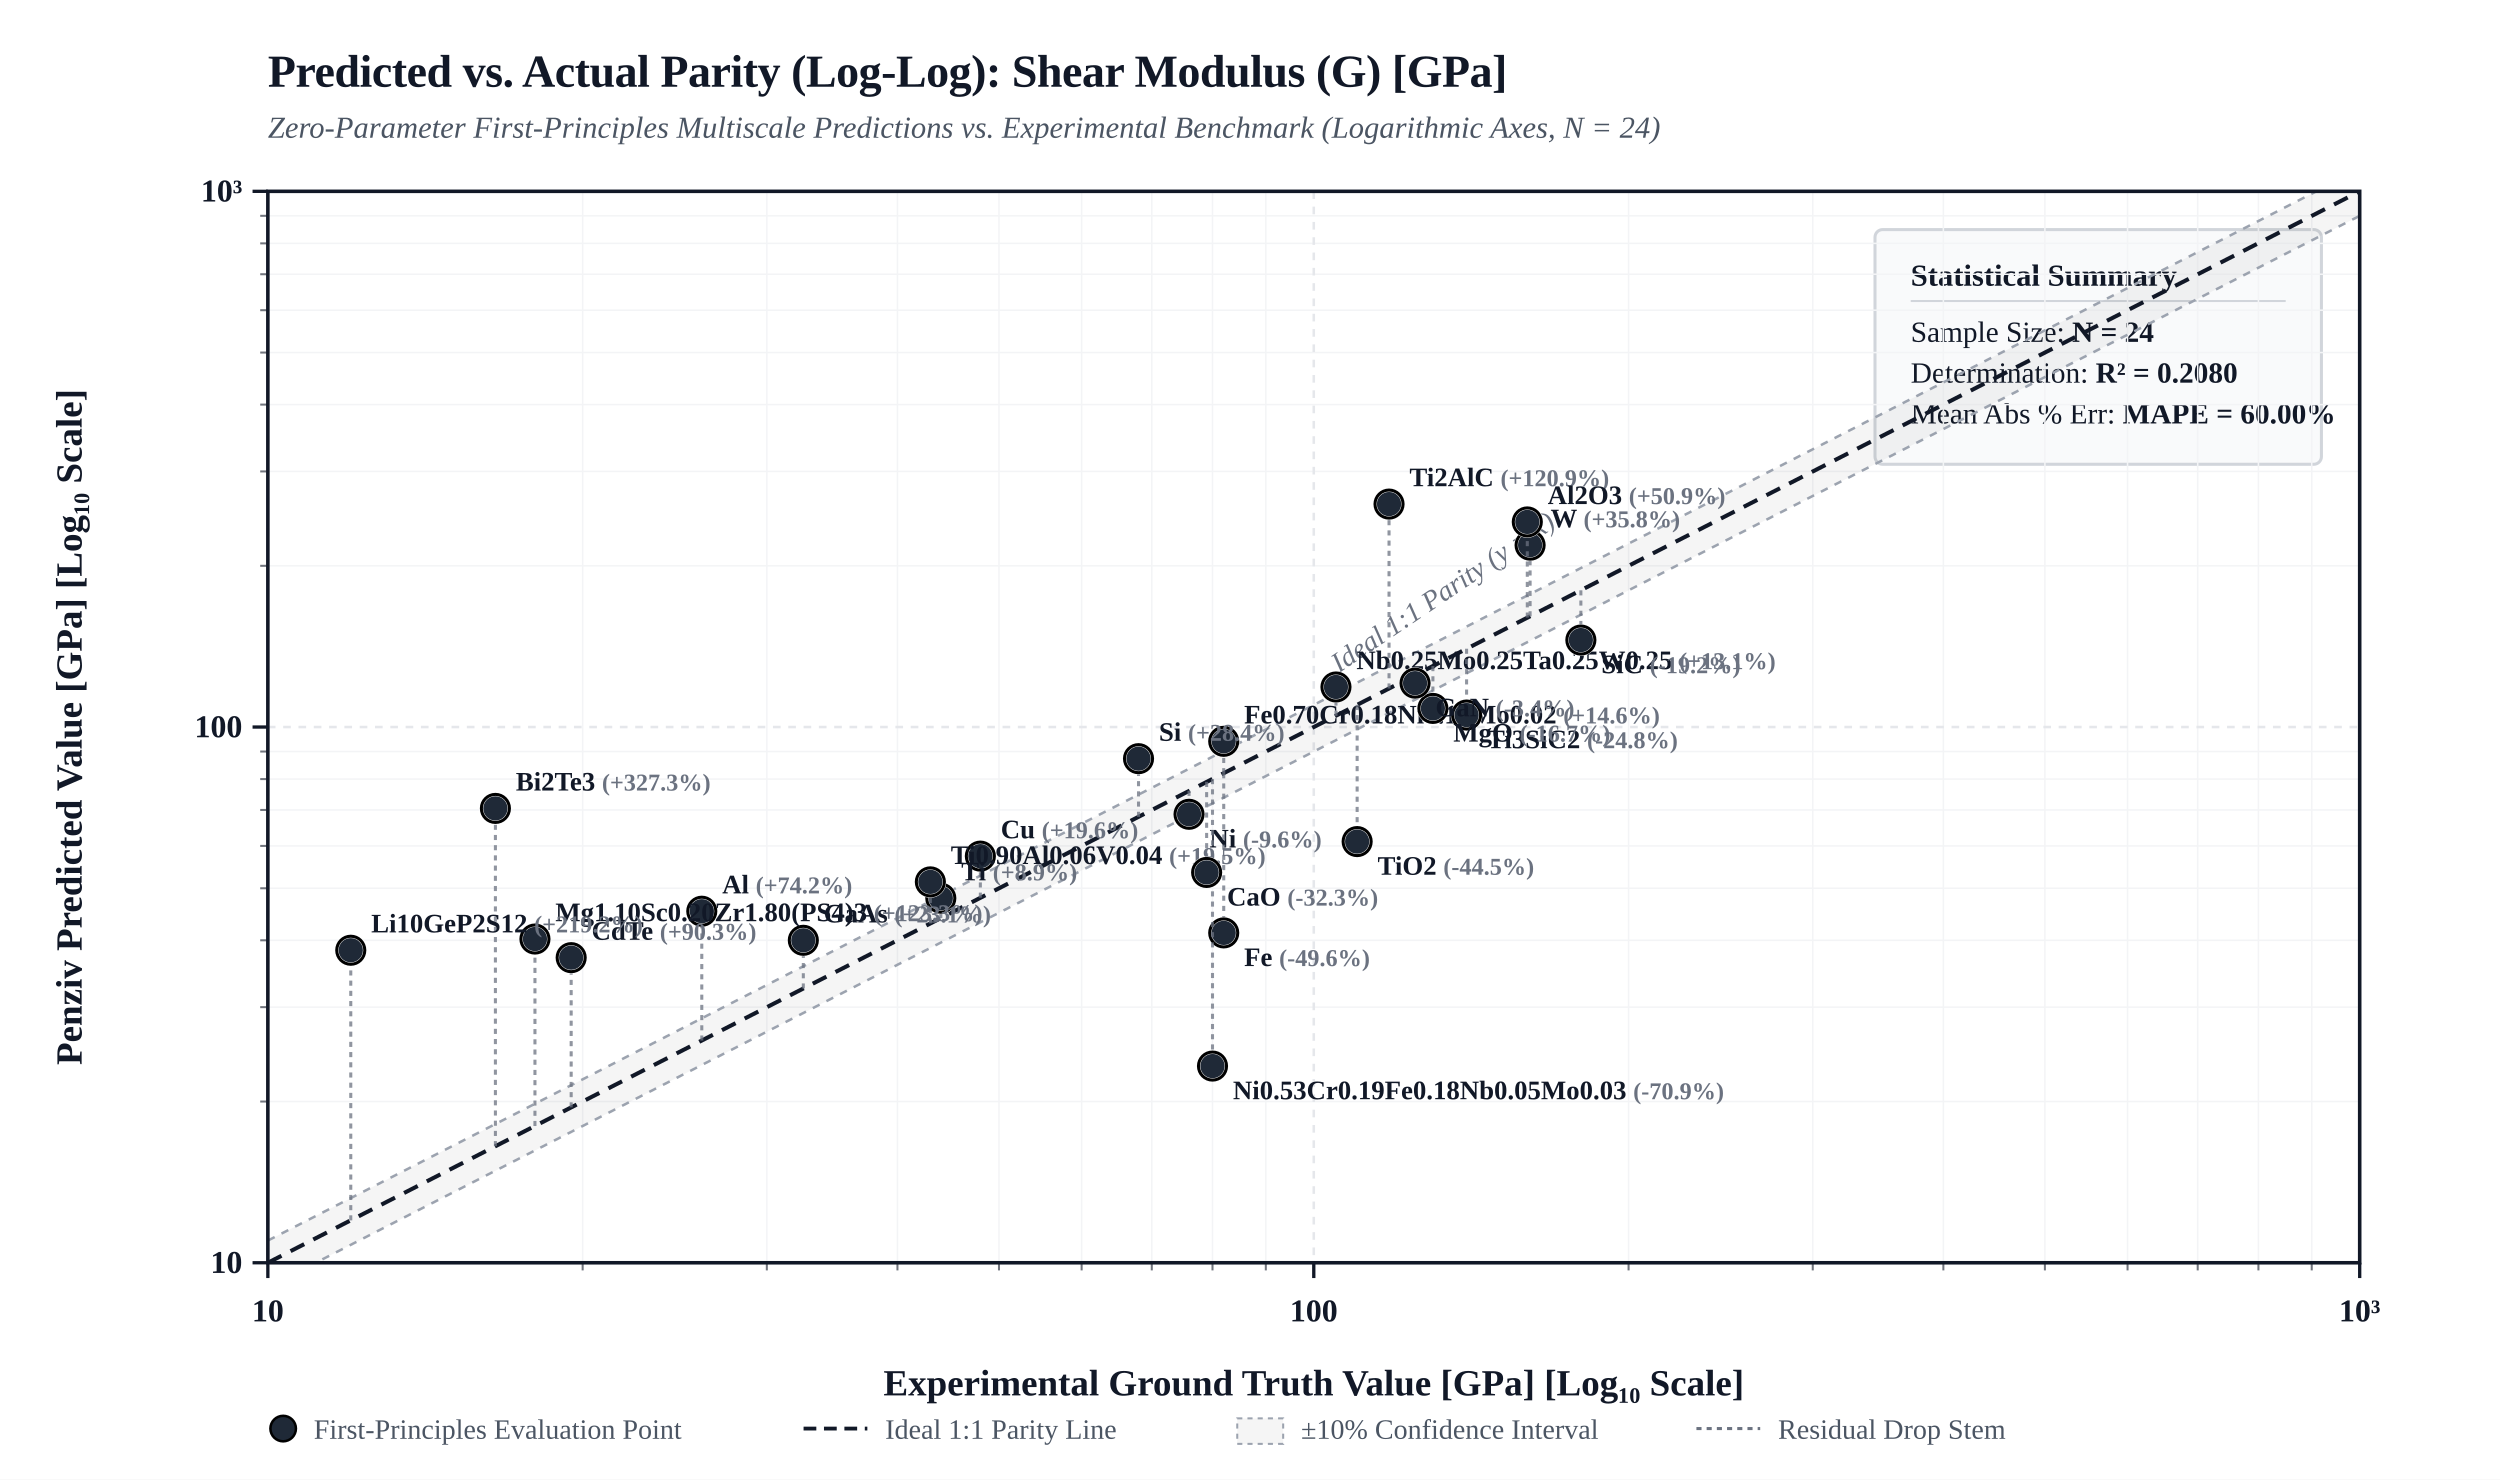
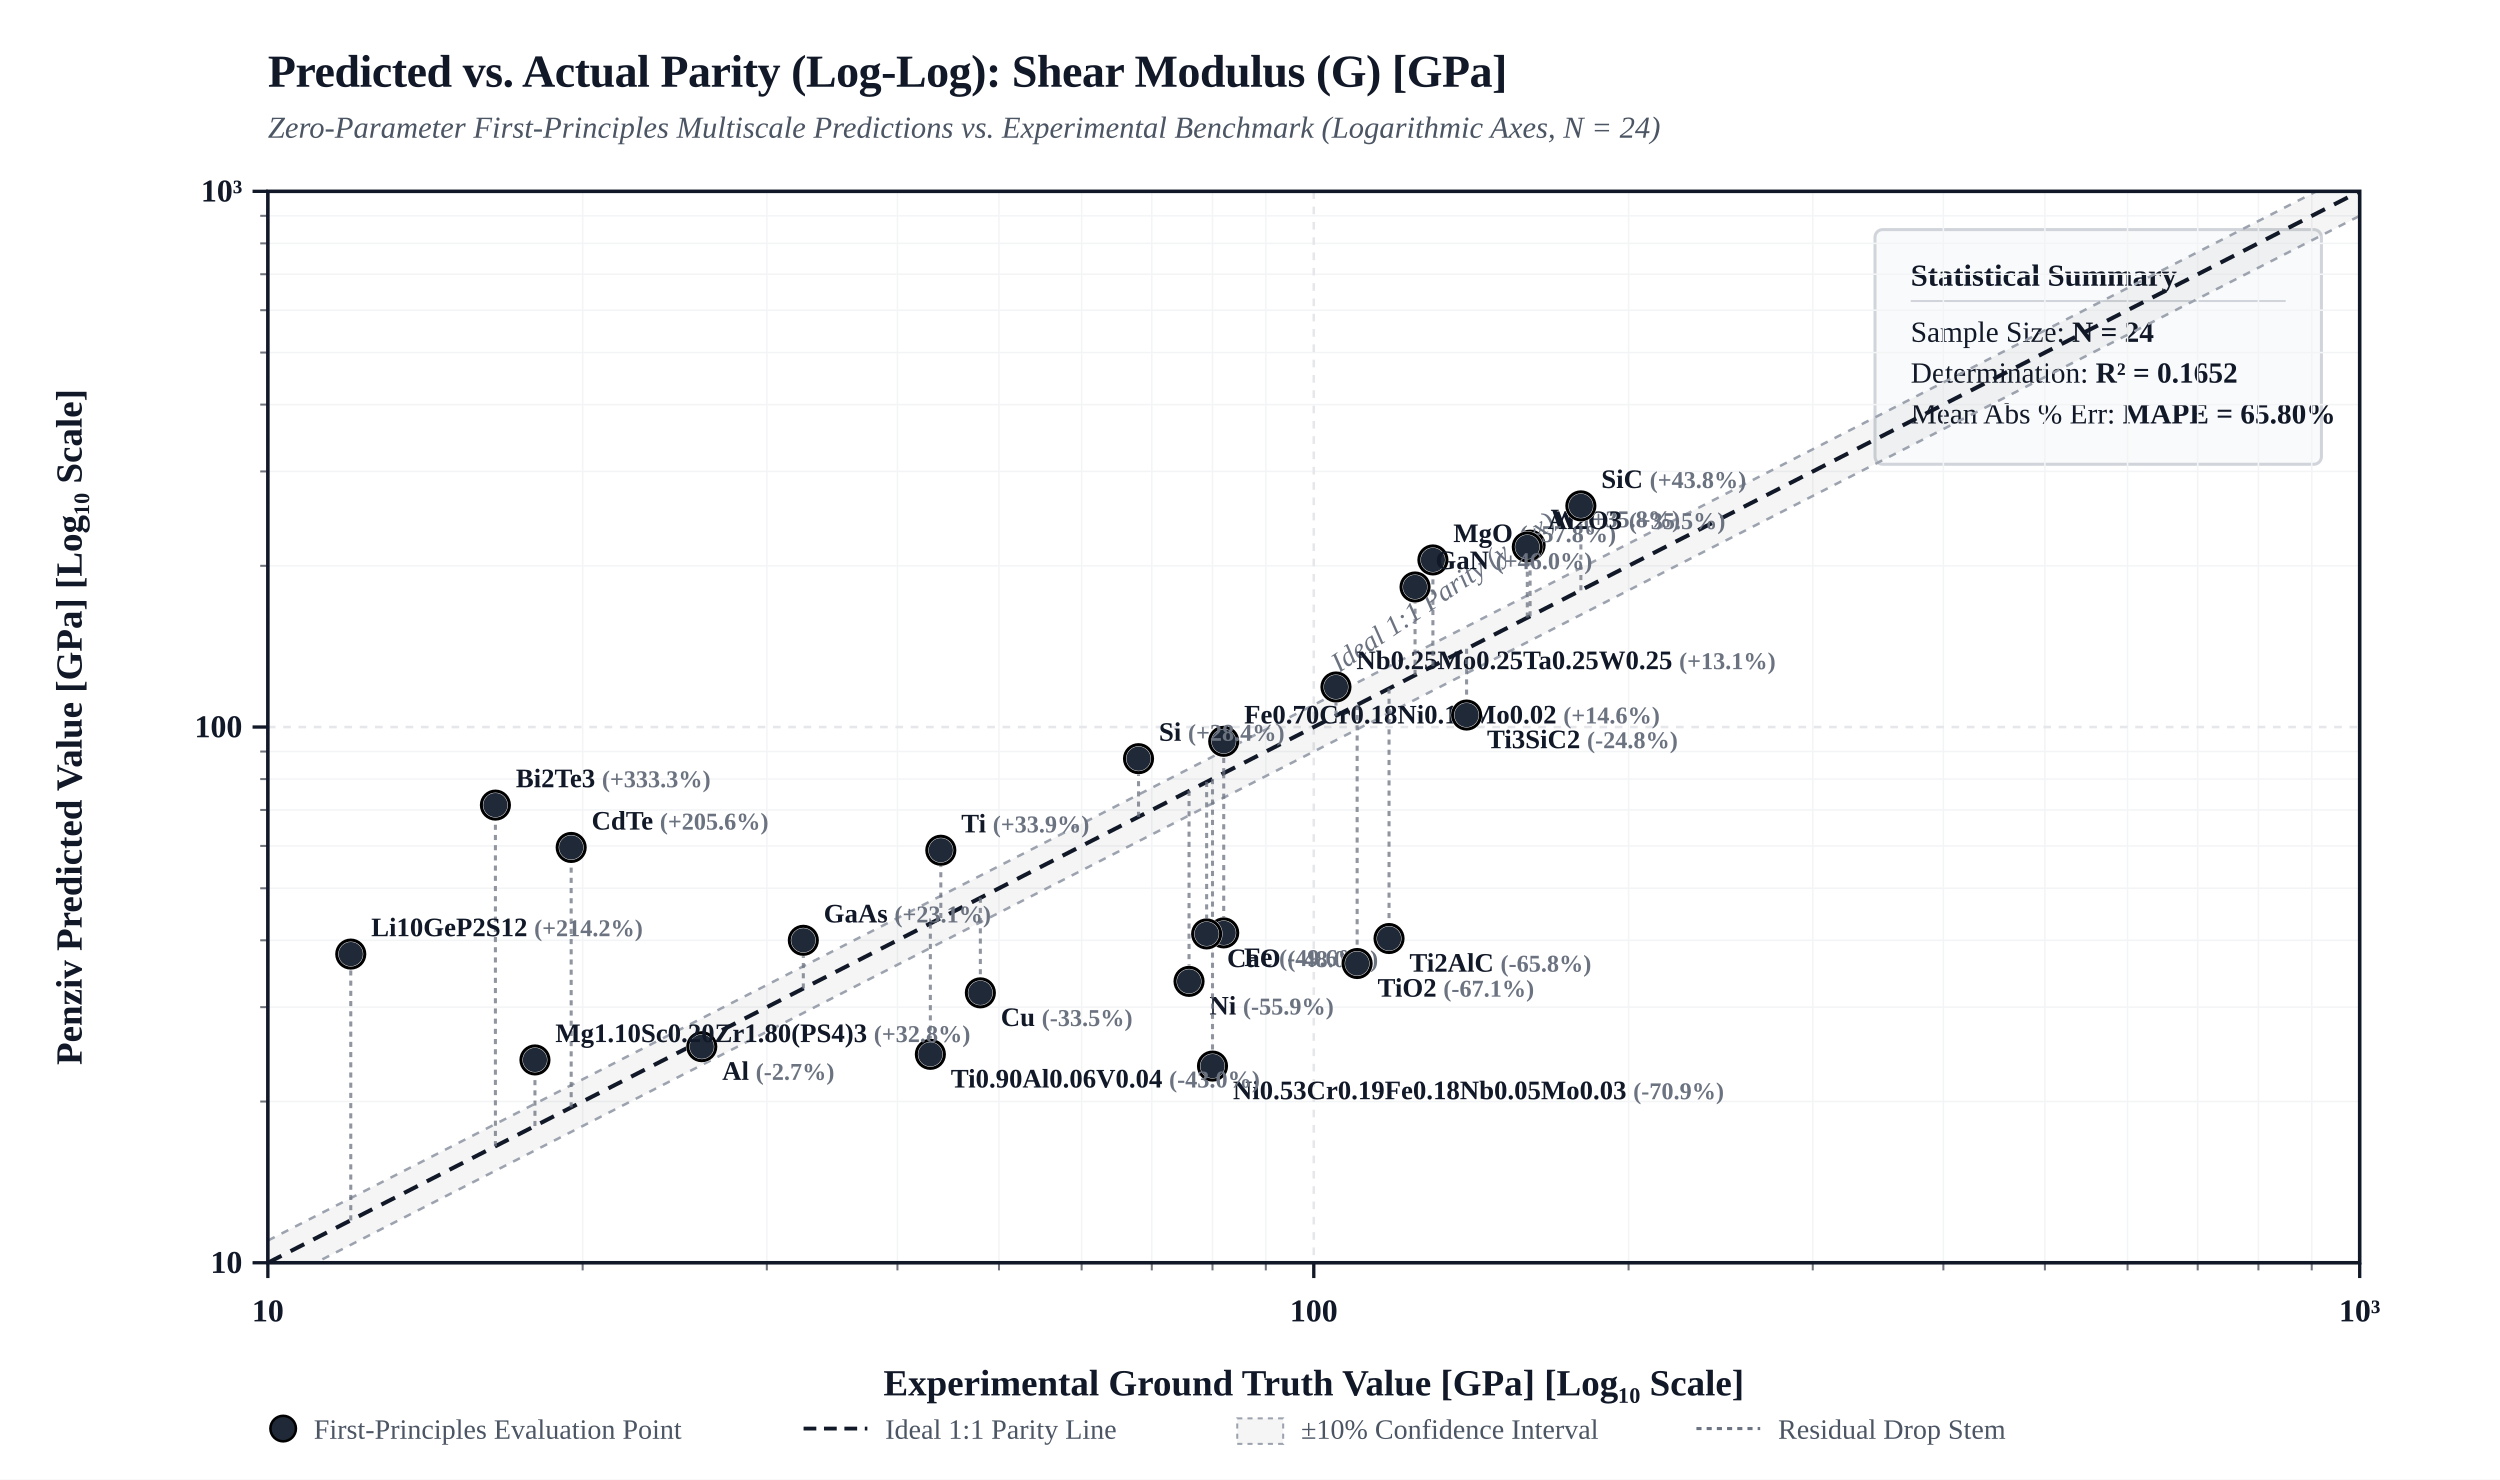
<svg xmlns="http://www.w3.org/2000/svg" viewBox="0 0 980 580" width="100%" height="auto" style="background-color: #FFFFFF; border: 1px solid #E5E7EB; border-radius: 4px; font-family: 'Times New Roman', Times, 'DejaVu Serif', 'TeX Gyre Termes', Georgia, serif;">
  <defs>
    <clipPath id="plotClip">
      <rect x="105" y="75" width="820" height="420" />
    </clipPath>
  </defs>
  <rect x="0" y="0" width="980" height="580" fill="#FFFFFF" />
  <text x="105" y="34" fill="#111827" font-size="18" font-weight="bold" letter-spacing="-0.01em">Predicted vs. Actual Parity (Log-Log): Shear Modulus (G) [GPa]</text>
  <text x="105" y="54" fill="#4B5563" font-size="12" font-style="italic">Zero-Parameter First-Principles Multiscale Predictions vs. Experimental Benchmark (Logarithmic Axes, N = 24)</text>
  <g transform="translate(735, 90)">
    <rect width="175" height="92" rx="3" fill="#F9FAFB" stroke="#D1D5DB" stroke-width="1.2" />
    <text x="14" y="22" fill="#111827" font-size="12" font-weight="bold">Statistical Summary</text>
    <line x1="14" y1="28" x2="161" y2="28" stroke="#D1D5DB" stroke-width="0.8" />
    <text x="14" y="44" fill="#111827" font-size="11.5">Sample Size: <tspan font-weight="bold">N = 24</tspan>
    </text>
-     <text x="14" y="60" fill="#111827" font-size="11.5">Determination: <tspan font-weight="bold">R² = 0.2080</tspan>
+     <text x="14" y="60" fill="#111827" font-size="11.5">Determination: <tspan font-weight="bold">R² = 0.1652</tspan>
    </text>
-     <text x="14" y="76" fill="#111827" font-size="11.5">Mean Abs % Err: <tspan font-weight="bold">MAPE = 60.00%</tspan>
+     <text x="14" y="76" fill="#111827" font-size="11.5">Mean Abs % Err: <tspan font-weight="bold">MAPE = 65.80%</tspan>
    </text>
  </g>
  <line x1="228.4" y1="75" x2="228.4" y2="495" stroke="#F3F4F6" stroke-width="0.6" />
  <line x1="105" y1="431.8" x2="925" y2="431.8" stroke="#F3F4F6" stroke-width="0.6" />
  <line x1="102" y1="431.8" x2="105" y2="431.8" stroke="#111827" stroke-width="0.8" opacity="0.6" />
  <line x1="228.4" y1="495" x2="228.4" y2="498" stroke="#111827" stroke-width="0.8" opacity="0.6" />
  <line x1="300.6" y1="75" x2="300.6" y2="495" stroke="#F3F4F6" stroke-width="0.6" />
  <line x1="105" y1="394.8" x2="925" y2="394.8" stroke="#F3F4F6" stroke-width="0.6" />
  <line x1="102" y1="394.8" x2="105" y2="394.8" stroke="#111827" stroke-width="0.8" opacity="0.6" />
  <line x1="300.6" y1="495" x2="300.6" y2="498" stroke="#111827" stroke-width="0.8" opacity="0.6" />
  <line x1="351.8" y1="75" x2="351.8" y2="495" stroke="#F3F4F6" stroke-width="0.6" />
  <line x1="105" y1="368.6" x2="925" y2="368.6" stroke="#F3F4F6" stroke-width="0.6" />
  <line x1="102" y1="368.6" x2="105" y2="368.6" stroke="#111827" stroke-width="0.8" opacity="0.6" />
  <line x1="351.8" y1="495" x2="351.8" y2="498" stroke="#111827" stroke-width="0.8" opacity="0.6" />
  <line x1="391.6" y1="75" x2="391.6" y2="495" stroke="#F3F4F6" stroke-width="0.6" />
  <line x1="105" y1="348.2" x2="925" y2="348.2" stroke="#F3F4F6" stroke-width="0.6" />
  <line x1="102" y1="348.2" x2="105" y2="348.2" stroke="#111827" stroke-width="0.8" opacity="0.6" />
  <line x1="391.6" y1="495" x2="391.6" y2="498" stroke="#111827" stroke-width="0.8" opacity="0.6" />
  <line x1="424.0" y1="75" x2="424.0" y2="495" stroke="#F3F4F6" stroke-width="0.6" />
  <line x1="105" y1="331.6" x2="925" y2="331.6" stroke="#F3F4F6" stroke-width="0.6" />
  <line x1="102" y1="331.6" x2="105" y2="331.6" stroke="#111827" stroke-width="0.8" opacity="0.6" />
  <line x1="424.0" y1="495" x2="424.0" y2="498" stroke="#111827" stroke-width="0.8" opacity="0.6" />
  <line x1="451.5" y1="75" x2="451.5" y2="495" stroke="#F3F4F6" stroke-width="0.6" />
  <line x1="105" y1="317.5" x2="925" y2="317.5" stroke="#F3F4F6" stroke-width="0.6" />
  <line x1="102" y1="317.5" x2="105" y2="317.5" stroke="#111827" stroke-width="0.8" opacity="0.6" />
  <line x1="451.5" y1="495" x2="451.5" y2="498" stroke="#111827" stroke-width="0.8" opacity="0.6" />
  <line x1="475.3" y1="75" x2="475.3" y2="495" stroke="#F3F4F6" stroke-width="0.6" />
  <line x1="105" y1="305.4" x2="925" y2="305.4" stroke="#F3F4F6" stroke-width="0.6" />
  <line x1="102" y1="305.4" x2="105" y2="305.4" stroke="#111827" stroke-width="0.8" opacity="0.6" />
  <line x1="475.3" y1="495" x2="475.3" y2="498" stroke="#111827" stroke-width="0.8" opacity="0.6" />
  <line x1="496.2" y1="75" x2="496.2" y2="495" stroke="#F3F4F6" stroke-width="0.6" />
  <line x1="105" y1="294.6" x2="925" y2="294.6" stroke="#F3F4F6" stroke-width="0.6" />
  <line x1="102" y1="294.6" x2="105" y2="294.6" stroke="#111827" stroke-width="0.8" opacity="0.6" />
  <line x1="496.2" y1="495" x2="496.2" y2="498" stroke="#111827" stroke-width="0.8" opacity="0.6" />
  <line x1="638.4" y1="75" x2="638.4" y2="495" stroke="#F3F4F6" stroke-width="0.6" />
  <line x1="105" y1="221.8" x2="925" y2="221.8" stroke="#F3F4F6" stroke-width="0.6" />
  <line x1="102" y1="221.8" x2="105" y2="221.8" stroke="#111827" stroke-width="0.8" opacity="0.6" />
  <line x1="638.4" y1="495" x2="638.4" y2="498" stroke="#111827" stroke-width="0.8" opacity="0.6" />
  <line x1="710.6" y1="75" x2="710.6" y2="495" stroke="#F3F4F6" stroke-width="0.6" />
  <line x1="105" y1="184.8" x2="925" y2="184.8" stroke="#F3F4F6" stroke-width="0.6" />
  <line x1="102" y1="184.8" x2="105" y2="184.8" stroke="#111827" stroke-width="0.8" opacity="0.6" />
  <line x1="710.6" y1="495" x2="710.6" y2="498" stroke="#111827" stroke-width="0.8" opacity="0.6" />
  <line x1="761.8" y1="75" x2="761.8" y2="495" stroke="#F3F4F6" stroke-width="0.6" />
  <line x1="105" y1="158.6" x2="925" y2="158.6" stroke="#F3F4F6" stroke-width="0.6" />
  <line x1="102" y1="158.6" x2="105" y2="158.6" stroke="#111827" stroke-width="0.8" opacity="0.6" />
  <line x1="761.8" y1="495" x2="761.8" y2="498" stroke="#111827" stroke-width="0.8" opacity="0.6" />
  <line x1="801.6" y1="75" x2="801.6" y2="495" stroke="#F3F4F6" stroke-width="0.6" />
  <line x1="105" y1="138.2" x2="925" y2="138.2" stroke="#F3F4F6" stroke-width="0.6" />
  <line x1="102" y1="138.2" x2="105" y2="138.2" stroke="#111827" stroke-width="0.8" opacity="0.6" />
  <line x1="801.6" y1="495" x2="801.6" y2="498" stroke="#111827" stroke-width="0.8" opacity="0.6" />
  <line x1="834.0" y1="75" x2="834.0" y2="495" stroke="#F3F4F6" stroke-width="0.6" />
  <line x1="105" y1="121.6" x2="925" y2="121.6" stroke="#F3F4F6" stroke-width="0.6" />
  <line x1="102" y1="121.6" x2="105" y2="121.6" stroke="#111827" stroke-width="0.8" opacity="0.6" />
  <line x1="834.0" y1="495" x2="834.0" y2="498" stroke="#111827" stroke-width="0.8" opacity="0.6" />
  <line x1="861.5" y1="75" x2="861.5" y2="495" stroke="#F3F4F6" stroke-width="0.6" />
  <line x1="105" y1="107.5" x2="925" y2="107.5" stroke="#F3F4F6" stroke-width="0.6" />
  <line x1="102" y1="107.5" x2="105" y2="107.5" stroke="#111827" stroke-width="0.8" opacity="0.6" />
  <line x1="861.5" y1="495" x2="861.5" y2="498" stroke="#111827" stroke-width="0.8" opacity="0.6" />
  <line x1="885.3" y1="75" x2="885.3" y2="495" stroke="#F3F4F6" stroke-width="0.6" />
  <line x1="105" y1="95.4" x2="925" y2="95.4" stroke="#F3F4F6" stroke-width="0.6" />
  <line x1="102" y1="95.4" x2="105" y2="95.4" stroke="#111827" stroke-width="0.8" opacity="0.6" />
  <line x1="885.3" y1="495" x2="885.3" y2="498" stroke="#111827" stroke-width="0.8" opacity="0.6" />
  <line x1="906.2" y1="75" x2="906.2" y2="495" stroke="#F3F4F6" stroke-width="0.6" />
  <line x1="105" y1="84.6" x2="925" y2="84.6" stroke="#F3F4F6" stroke-width="0.6" />
  <line x1="102" y1="84.6" x2="105" y2="84.6" stroke="#111827" stroke-width="0.8" opacity="0.6" />
  <line x1="906.2" y1="495" x2="906.2" y2="498" stroke="#111827" stroke-width="0.8" opacity="0.6" />
  <line x1="105.0" y1="75" x2="105.0" y2="495" stroke="#E5E7EB" stroke-width="1.0" stroke-dasharray="3,3" />
  <line x1="105" y1="495.0" x2="925" y2="495.0" stroke="#E5E7EB" stroke-width="1.0" stroke-dasharray="3,3" />
  <line x1="99" y1="495.0" x2="105" y2="495.0" stroke="#111827" stroke-width="1.3" />
  <text x="95" y="499.0" fill="#111827" font-size="12.5" font-weight="bold" text-anchor="end">10</text>
  <line x1="105.0" y1="495" x2="105.0" y2="501" stroke="#111827" stroke-width="1.3" />
  <text x="105.0" y="518.0" fill="#111827" font-size="12.5" font-weight="bold" text-anchor="middle">10</text>
  <line x1="515.0" y1="75" x2="515.0" y2="495" stroke="#E5E7EB" stroke-width="1.0" stroke-dasharray="3,3" />
  <line x1="105" y1="285.0" x2="925" y2="285.0" stroke="#E5E7EB" stroke-width="1.0" stroke-dasharray="3,3" />
  <line x1="99" y1="285.0" x2="105" y2="285.0" stroke="#111827" stroke-width="1.3" />
  <text x="95" y="289.0" fill="#111827" font-size="12.5" font-weight="bold" text-anchor="end">100</text>
  <line x1="515.0" y1="495" x2="515.0" y2="501" stroke="#111827" stroke-width="1.3" />
  <text x="515.0" y="518.0" fill="#111827" font-size="12.5" font-weight="bold" text-anchor="middle">100</text>
  <line x1="925.0" y1="75" x2="925.0" y2="495" stroke="#E5E7EB" stroke-width="1.0" stroke-dasharray="3,3" />
  <line x1="105" y1="75.0" x2="925" y2="75.0" stroke="#E5E7EB" stroke-width="1.0" stroke-dasharray="3,3" />
  <line x1="99" y1="75.0" x2="105" y2="75.0" stroke="#111827" stroke-width="1.3" />
  <text x="95" y="79.0" fill="#111827" font-size="12.5" font-weight="bold" text-anchor="end">10³</text>
  <line x1="925.0" y1="495" x2="925.0" y2="501" stroke="#111827" stroke-width="1.3" />
  <text x="925.0" y="518.0" fill="#111827" font-size="12.5" font-weight="bold" text-anchor="middle">10³</text>
  <polygon points="105.0,486.3 925.0,66.3 925.0,84.6 105.0,504.6" fill="rgba(0, 0, 0, 0.04)" clip-path="url(#plotClip)" />
  <line x1="105.0" y1="486.3" x2="925.0" y2="66.3" stroke="#9CA3AF" stroke-width="1.0" stroke-dasharray="3,3" clip-path="url(#plotClip)" />
  <line x1="105.0" y1="504.6" x2="925.0" y2="84.6" stroke="#9CA3AF" stroke-width="1.0" stroke-dasharray="3,3" clip-path="url(#plotClip)" />
  <line x1="105.0" y1="495.0" x2="925.0" y2="75.0" stroke="#111827" stroke-width="1.6" stroke-dasharray="6,4" clip-path="url(#plotClip)" />
  <text x="535.0" y="273.0" fill="#6B7280" font-size="11" font-style="italic" transform="rotate(-34 515.0 285.0)">Ideal 1:1 Parity (y = x)</text>
  <rect x="105" y="75" width="820" height="420" fill="none" stroke="#111827" stroke-width="1.4" />
  <text x="515.0" y="547.0" fill="#111827" font-size="14.5" font-weight="bold" text-anchor="middle">Experimental Ground Truth Value [GPa] [Log₁₀ Scale]</text>
  <text x="32" y="285.0" fill="#111827" font-size="14.5" font-weight="bold" text-anchor="middle" transform="rotate(-90 32 285.0)">Penziv Predicted Value [GPa] [Log₁₀ Scale]</text>
-   <line x1="384.3" y1="351.9" x2="384.3" y2="335.6" stroke="#6B7280" stroke-width="1.2" stroke-dasharray="2,2" opacity="0.75" clip-path="url(#plotClip)" />
-   <circle cx="384.3" cy="335.6" r="5.5" fill="#1F2937" stroke="#FFFFFF" stroke-width="1.5" />
-   <circle cx="384.3" cy="335.6" r="5.5" fill="none" stroke="#000000" stroke-width="1.2" />
-   <text x="392.3" y="328.6" fill="#111827" font-size="10.5" font-weight="600" text-anchor="start">Cu <tspan fill="#6B7280" font-size="9.5">(+19.6%)</tspan>
-   </text>
-   <line x1="275.1" y1="407.9" x2="275.1" y2="357.2" stroke="#6B7280" stroke-width="1.2" stroke-dasharray="2,2" opacity="0.75" clip-path="url(#plotClip)" />
-   <circle cx="275.1" cy="357.2" r="5.5" fill="#1F2937" stroke="#FFFFFF" stroke-width="1.5" />
-   <circle cx="275.1" cy="357.2" r="5.5" fill="none" stroke="#000000" stroke-width="1.2" />
-   <text x="283.1" y="350.2" fill="#111827" font-size="10.5" font-weight="600" text-anchor="start">Al <tspan fill="#6B7280" font-size="9.5">(+74.2%)</tspan>
-   </text>
-   <line x1="466.1" y1="310.0" x2="466.1" y2="319.2" stroke="#6B7280" stroke-width="1.2" stroke-dasharray="2,2" opacity="0.75" clip-path="url(#plotClip)" />
-   <circle cx="466.1" cy="319.2" r="5.5" fill="#1F2937" stroke="#FFFFFF" stroke-width="1.5" />
-   <circle cx="466.1" cy="319.2" r="5.5" fill="none" stroke="#000000" stroke-width="1.2" />
-   <text x="474.1" y="332.2" fill="#111827" font-size="10.5" font-weight="600" text-anchor="start">Ni <tspan fill="#6B7280" font-size="9.5">(-9.6%)</tspan>
-   </text>
-   <line x1="368.8" y1="359.9" x2="368.8" y2="352.1" stroke="#6B7280" stroke-width="1.2" stroke-dasharray="2,2" opacity="0.75" clip-path="url(#plotClip)" />
-   <circle cx="368.8" cy="352.1" r="5.5" fill="#1F2937" stroke="#FFFFFF" stroke-width="1.5" />
-   <circle cx="368.8" cy="352.1" r="5.5" fill="none" stroke="#000000" stroke-width="1.2" />
-   <text x="376.8" y="345.1" fill="#111827" font-size="10.5" font-weight="600" text-anchor="start">Ti <tspan fill="#6B7280" font-size="9.5">(+8.9%)</tspan>
+   <line x1="384.3" y1="351.9" x2="384.3" y2="389.2" stroke="#6B7280" stroke-width="1.2" stroke-dasharray="2,2" opacity="0.75" clip-path="url(#plotClip)" />
+   <circle cx="384.3" cy="389.2" r="5.5" fill="#1F2937" stroke="#FFFFFF" stroke-width="1.5" />
+   <circle cx="384.3" cy="389.2" r="5.5" fill="none" stroke="#000000" stroke-width="1.2" />
+   <text x="392.3" y="402.2" fill="#111827" font-size="10.5" font-weight="600" text-anchor="start">Cu <tspan fill="#6B7280" font-size="9.5">(-33.5%)</tspan>
+   </text>
+   <line x1="275.1" y1="407.9" x2="275.1" y2="410.3" stroke="#6B7280" stroke-width="1.2" stroke-dasharray="2,2" opacity="0.75" clip-path="url(#plotClip)" />
+   <circle cx="275.1" cy="410.3" r="5.5" fill="#1F2937" stroke="#FFFFFF" stroke-width="1.5" />
+   <circle cx="275.1" cy="410.3" r="5.5" fill="none" stroke="#000000" stroke-width="1.2" />
+   <text x="283.1" y="423.3" fill="#111827" font-size="10.5" font-weight="600" text-anchor="start">Al <tspan fill="#6B7280" font-size="9.5">(-2.7%)</tspan>
+   </text>
+   <line x1="466.1" y1="310.0" x2="466.1" y2="384.7" stroke="#6B7280" stroke-width="1.2" stroke-dasharray="2,2" opacity="0.75" clip-path="url(#plotClip)" />
+   <circle cx="466.1" cy="384.7" r="5.5" fill="#1F2937" stroke="#FFFFFF" stroke-width="1.5" />
+   <circle cx="466.1" cy="384.7" r="5.5" fill="none" stroke="#000000" stroke-width="1.2" />
+   <text x="474.1" y="397.7" fill="#111827" font-size="10.5" font-weight="600" text-anchor="start">Ni <tspan fill="#6B7280" font-size="9.5">(-55.9%)</tspan>
+   </text>
+   <line x1="368.8" y1="359.9" x2="368.8" y2="333.3" stroke="#6B7280" stroke-width="1.2" stroke-dasharray="2,2" opacity="0.75" clip-path="url(#plotClip)" />
+   <circle cx="368.8" cy="333.3" r="5.5" fill="#1F2937" stroke="#FFFFFF" stroke-width="1.5" />
+   <circle cx="368.8" cy="333.3" r="5.5" fill="none" stroke="#000000" stroke-width="1.2" />
+   <text x="376.8" y="326.3" fill="#111827" font-size="10.5" font-weight="600" text-anchor="start">Ti <tspan fill="#6B7280" font-size="9.5">(+33.9%)</tspan>
  </text>
  <line x1="599.8" y1="241.6" x2="599.8" y2="213.7" stroke="#6B7280" stroke-width="1.2" stroke-dasharray="2,2" opacity="0.75" clip-path="url(#plotClip)" />
  <circle cx="599.8" cy="213.7" r="5.5" fill="#1F2937" stroke="#FFFFFF" stroke-width="1.5" />
  <circle cx="599.8" cy="213.7" r="5.5" fill="none" stroke="#000000" stroke-width="1.2" />
  <text x="607.8" y="206.7" fill="#111827" font-size="10.5" font-weight="600" text-anchor="start">W <tspan fill="#6B7280" font-size="9.5">(+35.8%)</tspan>
  </text>
  <line x1="479.7" y1="303.1" x2="479.7" y2="365.7" stroke="#6B7280" stroke-width="1.2" stroke-dasharray="2,2" opacity="0.75" clip-path="url(#plotClip)" />
  <circle cx="479.7" cy="365.7" r="5.5" fill="#1F2937" stroke="#FFFFFF" stroke-width="1.5" />
  <circle cx="479.7" cy="365.7" r="5.5" fill="none" stroke="#000000" stroke-width="1.2" />
  <text x="487.7" y="378.7" fill="#111827" font-size="10.5" font-weight="600" text-anchor="start">Fe <tspan fill="#6B7280" font-size="9.5">(-49.6%)</tspan>
  </text>
  <line x1="479.7" y1="303.1" x2="479.7" y2="290.6" stroke="#6B7280" stroke-width="1.2" stroke-dasharray="2,2" opacity="0.75" clip-path="url(#plotClip)" />
  <circle cx="479.7" cy="290.6" r="5.5" fill="#1F2937" stroke="#FFFFFF" stroke-width="1.5" />
  <circle cx="479.7" cy="290.6" r="5.5" fill="none" stroke="#000000" stroke-width="1.2" />
  <text x="487.7" y="283.6" fill="#111827" font-size="10.5" font-weight="600" text-anchor="start">Fe0.70Cr0.18Ni0.10Mo0.02 <tspan fill="#6B7280" font-size="9.5">(+14.6%)</tspan>
  </text>
  <line x1="475.3" y1="305.4" x2="475.3" y2="417.9" stroke="#6B7280" stroke-width="1.2" stroke-dasharray="2,2" opacity="0.75" clip-path="url(#plotClip)" />
  <circle cx="475.3" cy="417.9" r="5.5" fill="#1F2937" stroke="#FFFFFF" stroke-width="1.5" />
  <circle cx="475.3" cy="417.9" r="5.5" fill="none" stroke="#000000" stroke-width="1.2" />
  <text x="483.3" y="430.9" fill="#111827" font-size="10.5" font-weight="600" text-anchor="start">Ni0.53Cr0.19Fe0.18Nb0.05Mo0.03 <tspan fill="#6B7280" font-size="9.5">(-70.9%)</tspan>
  </text>
-   <line x1="364.7" y1="362.0" x2="364.7" y2="345.7" stroke="#6B7280" stroke-width="1.2" stroke-dasharray="2,2" opacity="0.75" clip-path="url(#plotClip)" />
-   <circle cx="364.7" cy="345.7" r="5.5" fill="#1F2937" stroke="#FFFFFF" stroke-width="1.5" />
-   <circle cx="364.7" cy="345.7" r="5.5" fill="none" stroke="#000000" stroke-width="1.2" />
-   <text x="372.7" y="338.7" fill="#111827" font-size="10.5" font-weight="600" text-anchor="start">Ti0.90Al0.06V0.04 <tspan fill="#6B7280" font-size="9.5">(+19.5%)</tspan>
+   <line x1="364.7" y1="362.0" x2="364.7" y2="413.3" stroke="#6B7280" stroke-width="1.2" stroke-dasharray="2,2" opacity="0.75" clip-path="url(#plotClip)" />
+   <circle cx="364.7" cy="413.3" r="5.5" fill="#1F2937" stroke="#FFFFFF" stroke-width="1.5" />
+   <circle cx="364.7" cy="413.3" r="5.5" fill="none" stroke="#000000" stroke-width="1.2" />
+   <text x="372.7" y="426.3" fill="#111827" font-size="10.5" font-weight="600" text-anchor="start">Ti0.90Al0.06V0.04 <tspan fill="#6B7280" font-size="9.5">(-43.0%)</tspan>
  </text>
  <line x1="523.7" y1="280.6" x2="523.7" y2="269.3" stroke="#6B7280" stroke-width="1.2" stroke-dasharray="2,2" opacity="0.75" clip-path="url(#plotClip)" />
  <circle cx="523.7" cy="269.3" r="5.5" fill="#1F2937" stroke="#FFFFFF" stroke-width="1.5" />
  <circle cx="523.7" cy="269.3" r="5.5" fill="none" stroke="#000000" stroke-width="1.2" />
  <text x="531.7" y="262.3" fill="#111827" font-size="10.5" font-weight="600" text-anchor="start">Nb0.25Mo0.25Ta0.25W0.25 <tspan fill="#6B7280" font-size="9.5">(+13.1%)</tspan>
  </text>
  <line x1="574.9" y1="254.3" x2="574.9" y2="280.3" stroke="#6B7280" stroke-width="1.2" stroke-dasharray="2,2" opacity="0.75" clip-path="url(#plotClip)" />
  <circle cx="574.9" cy="280.3" r="5.5" fill="#1F2937" stroke="#FFFFFF" stroke-width="1.5" />
  <circle cx="574.9" cy="280.3" r="5.5" fill="none" stroke="#000000" stroke-width="1.2" />
  <text x="582.9" y="293.3" fill="#111827" font-size="10.5" font-weight="600" text-anchor="start">Ti3SiC2 <tspan fill="#6B7280" font-size="9.5">(-24.8%)</tspan>
  </text>
-   <line x1="544.5" y1="269.9" x2="544.5" y2="197.6" stroke="#6B7280" stroke-width="1.2" stroke-dasharray="2,2" opacity="0.75" clip-path="url(#plotClip)" />
-   <circle cx="544.5" cy="197.6" r="5.5" fill="#1F2937" stroke="#FFFFFF" stroke-width="1.5" />
-   <circle cx="544.5" cy="197.6" r="5.5" fill="none" stroke="#000000" stroke-width="1.2" />
-   <text x="552.5" y="190.6" fill="#111827" font-size="10.5" font-weight="600" text-anchor="start">Ti2AlC <tspan fill="#6B7280" font-size="9.5">(+120.9%)</tspan>
-   </text>
-   <line x1="473.0" y1="306.5" x2="473.0" y2="342.0" stroke="#6B7280" stroke-width="1.2" stroke-dasharray="2,2" opacity="0.75" clip-path="url(#plotClip)" />
-   <circle cx="473.0" cy="342.0" r="5.5" fill="#1F2937" stroke="#FFFFFF" stroke-width="1.5" />
-   <circle cx="473.0" cy="342.0" r="5.5" fill="none" stroke="#000000" stroke-width="1.2" />
-   <text x="481.0" y="355.0" fill="#111827" font-size="10.5" font-weight="600" text-anchor="start">CaO <tspan fill="#6B7280" font-size="9.5">(-32.3%)</tspan>
-   </text>
-   <line x1="561.7" y1="261.1" x2="561.7" y2="277.7" stroke="#6B7280" stroke-width="1.2" stroke-dasharray="2,2" opacity="0.75" clip-path="url(#plotClip)" />
-   <circle cx="561.7" cy="277.7" r="5.5" fill="#1F2937" stroke="#FFFFFF" stroke-width="1.5" />
-   <circle cx="561.7" cy="277.7" r="5.5" fill="none" stroke="#000000" stroke-width="1.2" />
-   <text x="569.7" y="290.7" fill="#111827" font-size="10.5" font-weight="600" text-anchor="start">MgO <tspan fill="#6B7280" font-size="9.5">(-16.7%)</tspan>
-   </text>
-   <line x1="598.7" y1="242.1" x2="598.7" y2="204.6" stroke="#6B7280" stroke-width="1.2" stroke-dasharray="2,2" opacity="0.75" clip-path="url(#plotClip)" />
-   <circle cx="598.7" cy="204.6" r="5.5" fill="#1F2937" stroke="#FFFFFF" stroke-width="1.5" />
-   <circle cx="598.7" cy="204.6" r="5.5" fill="none" stroke="#000000" stroke-width="1.2" />
-   <text x="606.7" y="197.6" fill="#111827" font-size="10.5" font-weight="600" text-anchor="start">Al2O3 <tspan fill="#6B7280" font-size="9.5">(+50.9%)</tspan>
-   </text>
-   <line x1="532.0" y1="276.3" x2="532.0" y2="329.9" stroke="#6B7280" stroke-width="1.2" stroke-dasharray="2,2" opacity="0.75" clip-path="url(#plotClip)" />
-   <circle cx="532.0" cy="329.9" r="5.5" fill="#1F2937" stroke="#FFFFFF" stroke-width="1.5" />
-   <circle cx="532.0" cy="329.9" r="5.5" fill="none" stroke="#000000" stroke-width="1.2" />
-   <text x="540.0" y="342.9" fill="#111827" font-size="10.5" font-weight="600" text-anchor="start">TiO2 <tspan fill="#6B7280" font-size="9.5">(-44.5%)</tspan>
-   </text>
-   <line x1="619.7" y1="231.4" x2="619.7" y2="250.9" stroke="#6B7280" stroke-width="1.2" stroke-dasharray="2,2" opacity="0.75" clip-path="url(#plotClip)" />
-   <circle cx="619.7" cy="250.9" r="5.5" fill="#1F2937" stroke="#FFFFFF" stroke-width="1.5" />
-   <circle cx="619.7" cy="250.9" r="5.5" fill="none" stroke="#000000" stroke-width="1.2" />
-   <text x="627.7" y="263.9" fill="#111827" font-size="10.5" font-weight="600" text-anchor="start">SiC <tspan fill="#6B7280" font-size="9.5">(-19.2%)</tspan>
-   </text>
-   <line x1="554.7" y1="264.6" x2="554.7" y2="267.8" stroke="#6B7280" stroke-width="1.2" stroke-dasharray="2,2" opacity="0.75" clip-path="url(#plotClip)" />
-   <circle cx="554.7" cy="267.8" r="5.5" fill="#1F2937" stroke="#FFFFFF" stroke-width="1.5" />
-   <circle cx="554.7" cy="267.8" r="5.5" fill="none" stroke="#000000" stroke-width="1.2" />
-   <text x="562.7" y="280.8" fill="#111827" font-size="10.5" font-weight="600" text-anchor="start">GaN <tspan fill="#6B7280" font-size="9.5">(-3.4%)</tspan>
+   <line x1="544.5" y1="269.9" x2="544.5" y2="367.9" stroke="#6B7280" stroke-width="1.2" stroke-dasharray="2,2" opacity="0.75" clip-path="url(#plotClip)" />
+   <circle cx="544.5" cy="367.9" r="5.5" fill="#1F2937" stroke="#FFFFFF" stroke-width="1.5" />
+   <circle cx="544.5" cy="367.9" r="5.5" fill="none" stroke="#000000" stroke-width="1.2" />
+   <text x="552.5" y="380.9" fill="#111827" font-size="10.5" font-weight="600" text-anchor="start">Ti2AlC <tspan fill="#6B7280" font-size="9.5">(-65.8%)</tspan>
+   </text>
+   <line x1="473.0" y1="306.5" x2="473.0" y2="366.1" stroke="#6B7280" stroke-width="1.2" stroke-dasharray="2,2" opacity="0.75" clip-path="url(#plotClip)" />
+   <circle cx="473.0" cy="366.1" r="5.5" fill="#1F2937" stroke="#FFFFFF" stroke-width="1.5" />
+   <circle cx="473.0" cy="366.1" r="5.5" fill="none" stroke="#000000" stroke-width="1.2" />
+   <text x="481.0" y="379.1" fill="#111827" font-size="10.5" font-weight="600" text-anchor="start">CaO <tspan fill="#6B7280" font-size="9.5">(-48.0%)</tspan>
+   </text>
+   <line x1="561.7" y1="261.1" x2="561.7" y2="219.5" stroke="#6B7280" stroke-width="1.2" stroke-dasharray="2,2" opacity="0.75" clip-path="url(#plotClip)" />
+   <circle cx="561.7" cy="219.5" r="5.5" fill="#1F2937" stroke="#FFFFFF" stroke-width="1.5" />
+   <circle cx="561.7" cy="219.5" r="5.5" fill="none" stroke="#000000" stroke-width="1.2" />
+   <text x="569.7" y="212.5" fill="#111827" font-size="10.5" font-weight="600" text-anchor="start">MgO <tspan fill="#6B7280" font-size="9.5">(+57.8%)</tspan>
+   </text>
+   <line x1="598.7" y1="242.1" x2="598.7" y2="214.4" stroke="#6B7280" stroke-width="1.2" stroke-dasharray="2,2" opacity="0.75" clip-path="url(#plotClip)" />
+   <circle cx="598.7" cy="214.4" r="5.5" fill="#1F2937" stroke="#FFFFFF" stroke-width="1.5" />
+   <circle cx="598.7" cy="214.4" r="5.5" fill="none" stroke="#000000" stroke-width="1.2" />
+   <text x="606.7" y="207.4" fill="#111827" font-size="10.5" font-weight="600" text-anchor="start">Al2O3 <tspan fill="#6B7280" font-size="9.5">(+35.5%)</tspan>
+   </text>
+   <line x1="532.0" y1="276.3" x2="532.0" y2="377.7" stroke="#6B7280" stroke-width="1.2" stroke-dasharray="2,2" opacity="0.75" clip-path="url(#plotClip)" />
+   <circle cx="532.0" cy="377.7" r="5.5" fill="#1F2937" stroke="#FFFFFF" stroke-width="1.5" />
+   <circle cx="532.0" cy="377.7" r="5.5" fill="none" stroke="#000000" stroke-width="1.2" />
+   <text x="540.0" y="390.7" fill="#111827" font-size="10.5" font-weight="600" text-anchor="start">TiO2 <tspan fill="#6B7280" font-size="9.5">(-67.1%)</tspan>
+   </text>
+   <line x1="619.7" y1="231.4" x2="619.7" y2="198.3" stroke="#6B7280" stroke-width="1.2" stroke-dasharray="2,2" opacity="0.75" clip-path="url(#plotClip)" />
+   <circle cx="619.7" cy="198.3" r="5.5" fill="#1F2937" stroke="#FFFFFF" stroke-width="1.5" />
+   <circle cx="619.7" cy="198.3" r="5.5" fill="none" stroke="#000000" stroke-width="1.2" />
+   <text x="627.7" y="191.3" fill="#111827" font-size="10.5" font-weight="600" text-anchor="start">SiC <tspan fill="#6B7280" font-size="9.5">(+43.8%)</tspan>
+   </text>
+   <line x1="554.7" y1="264.6" x2="554.7" y2="230.1" stroke="#6B7280" stroke-width="1.2" stroke-dasharray="2,2" opacity="0.75" clip-path="url(#plotClip)" />
+   <circle cx="554.7" cy="230.1" r="5.5" fill="#1F2937" stroke="#FFFFFF" stroke-width="1.5" />
+   <circle cx="554.7" cy="230.1" r="5.5" fill="none" stroke="#000000" stroke-width="1.2" />
+   <text x="562.7" y="223.1" fill="#111827" font-size="10.5" font-weight="600" text-anchor="start">GaN <tspan fill="#6B7280" font-size="9.5">(+46.0%)</tspan>
  </text>
  <line x1="446.3" y1="320.2" x2="446.3" y2="297.4" stroke="#6B7280" stroke-width="1.2" stroke-dasharray="2,2" opacity="0.75" clip-path="url(#plotClip)" />
  <circle cx="446.3" cy="297.4" r="5.5" fill="#1F2937" stroke="#FFFFFF" stroke-width="1.5" />
  <circle cx="446.3" cy="297.4" r="5.5" fill="none" stroke="#000000" stroke-width="1.2" />
  <text x="454.3" y="290.4" fill="#111827" font-size="10.5" font-weight="600" text-anchor="start">Si <tspan fill="#6B7280" font-size="9.5">(+28.4%)</tspan>
  </text>
  <line x1="314.9" y1="387.5" x2="314.9" y2="368.6" stroke="#6B7280" stroke-width="1.2" stroke-dasharray="2,2" opacity="0.75" clip-path="url(#plotClip)" />
  <circle cx="314.9" cy="368.6" r="5.5" fill="#1F2937" stroke="#FFFFFF" stroke-width="1.5" />
  <circle cx="314.9" cy="368.6" r="5.5" fill="none" stroke="#000000" stroke-width="1.2" />
  <text x="322.9" y="361.6" fill="#111827" font-size="10.5" font-weight="600" text-anchor="start">GaAs <tspan fill="#6B7280" font-size="9.5">(+23.1%)</tspan>
  </text>
-   <line x1="223.9" y1="434.1" x2="223.9" y2="375.4" stroke="#6B7280" stroke-width="1.2" stroke-dasharray="2,2" opacity="0.75" clip-path="url(#plotClip)" />
-   <circle cx="223.9" cy="375.4" r="5.5" fill="#1F2937" stroke="#FFFFFF" stroke-width="1.5" />
-   <circle cx="223.9" cy="375.4" r="5.5" fill="none" stroke="#000000" stroke-width="1.2" />
-   <text x="231.9" y="368.4" fill="#111827" font-size="10.5" font-weight="600" text-anchor="start">CdTe <tspan fill="#6B7280" font-size="9.5">(+90.3%)</tspan>
-   </text>
-   <line x1="194.2" y1="449.3" x2="194.2" y2="316.9" stroke="#6B7280" stroke-width="1.2" stroke-dasharray="2,2" opacity="0.75" clip-path="url(#plotClip)" />
-   <circle cx="194.2" cy="316.9" r="5.5" fill="#1F2937" stroke="#FFFFFF" stroke-width="1.5" />
-   <circle cx="194.2" cy="316.9" r="5.5" fill="none" stroke="#000000" stroke-width="1.2" />
-   <text x="202.2" y="309.9" fill="#111827" font-size="10.5" font-weight="600" text-anchor="start">Bi2Te3 <tspan fill="#6B7280" font-size="9.5">(+327.3%)</tspan>
-   </text>
-   <line x1="209.7" y1="441.4" x2="209.7" y2="368.1" stroke="#6B7280" stroke-width="1.2" stroke-dasharray="2,2" opacity="0.75" clip-path="url(#plotClip)" />
-   <circle cx="209.7" cy="368.1" r="5.5" fill="#1F2937" stroke="#FFFFFF" stroke-width="1.5" />
-   <circle cx="209.7" cy="368.1" r="5.5" fill="none" stroke="#000000" stroke-width="1.2" />
-   <text x="217.7" y="361.1" fill="#111827" font-size="10.5" font-weight="600" text-anchor="start">Mg1.10Sc0.20Zr1.80(PS4)3 <tspan fill="#6B7280" font-size="9.5">(+123.3%)</tspan>
-   </text>
-   <line x1="137.5" y1="478.4" x2="137.5" y2="372.5" stroke="#6B7280" stroke-width="1.2" stroke-dasharray="2,2" opacity="0.75" clip-path="url(#plotClip)" />
-   <circle cx="137.5" cy="372.5" r="5.5" fill="#1F2937" stroke="#FFFFFF" stroke-width="1.5" />
-   <circle cx="137.5" cy="372.5" r="5.5" fill="none" stroke="#000000" stroke-width="1.2" />
-   <text x="145.5" y="365.5" fill="#111827" font-size="10.5" font-weight="600" text-anchor="start">Li10GeP2S12 <tspan fill="#6B7280" font-size="9.5">(+219.2%)</tspan>
+   <line x1="223.9" y1="434.1" x2="223.9" y2="332.2" stroke="#6B7280" stroke-width="1.2" stroke-dasharray="2,2" opacity="0.75" clip-path="url(#plotClip)" />
+   <circle cx="223.9" cy="332.2" r="5.5" fill="#1F2937" stroke="#FFFFFF" stroke-width="1.5" />
+   <circle cx="223.9" cy="332.2" r="5.5" fill="none" stroke="#000000" stroke-width="1.2" />
+   <text x="231.9" y="325.2" fill="#111827" font-size="10.5" font-weight="600" text-anchor="start">CdTe <tspan fill="#6B7280" font-size="9.5">(+205.6%)</tspan>
+   </text>
+   <line x1="194.2" y1="449.3" x2="194.2" y2="315.6" stroke="#6B7280" stroke-width="1.2" stroke-dasharray="2,2" opacity="0.75" clip-path="url(#plotClip)" />
+   <circle cx="194.2" cy="315.6" r="5.5" fill="#1F2937" stroke="#FFFFFF" stroke-width="1.5" />
+   <circle cx="194.2" cy="315.6" r="5.5" fill="none" stroke="#000000" stroke-width="1.2" />
+   <text x="202.2" y="308.6" fill="#111827" font-size="10.5" font-weight="600" text-anchor="start">Bi2Te3 <tspan fill="#6B7280" font-size="9.5">(+333.3%)</tspan>
+   </text>
+   <line x1="209.7" y1="441.4" x2="209.7" y2="415.5" stroke="#6B7280" stroke-width="1.2" stroke-dasharray="2,2" opacity="0.75" clip-path="url(#plotClip)" />
+   <circle cx="209.7" cy="415.5" r="5.5" fill="#1F2937" stroke="#FFFFFF" stroke-width="1.5" />
+   <circle cx="209.7" cy="415.5" r="5.5" fill="none" stroke="#000000" stroke-width="1.2" />
+   <text x="217.7" y="408.5" fill="#111827" font-size="10.5" font-weight="600" text-anchor="start">Mg1.10Sc0.20Zr1.80(PS4)3 <tspan fill="#6B7280" font-size="9.5">(+32.8%)</tspan>
+   </text>
+   <line x1="137.5" y1="478.4" x2="137.5" y2="374.0" stroke="#6B7280" stroke-width="1.2" stroke-dasharray="2,2" opacity="0.75" clip-path="url(#plotClip)" />
+   <circle cx="137.5" cy="374.0" r="5.5" fill="#1F2937" stroke="#FFFFFF" stroke-width="1.5" />
+   <circle cx="137.5" cy="374.0" r="5.5" fill="none" stroke="#000000" stroke-width="1.2" />
+   <text x="145.5" y="367.0" fill="#111827" font-size="10.5" font-weight="600" text-anchor="start">Li10GeP2S12 <tspan fill="#6B7280" font-size="9.5">(+214.2%)</tspan>
  </text>
  <g transform="translate(105, 564)" font-size="11" fill="#4B5563">
    <circle cx="6" cy="-4" r="5" fill="#1F2937" stroke="#000000" stroke-width="1.0" />
    <text x="18" y="0">First-Principles Evaluation Point</text>
    <line x1="210" y1="-4" x2="235" y2="-4" stroke="#111827" stroke-dasharray="5,3" stroke-width="1.5" />
    <text x="242" y="0">Ideal 1:1 Parity Line</text>
    <rect x="380" y="-8" width="18" height="10" fill="rgba(0, 0, 0, 0.04)" stroke="#9CA3AF" stroke-dasharray="2,2" stroke-width="0.8" />
    <text x="405" y="0">±10% Confidence Interval</text>
    <line x1="560" y1="-4" x2="585" y2="-4" stroke="#6B7280" stroke-dasharray="2,2" stroke-width="1.2" />
    <text x="592" y="0">Residual Drop Stem</text>
  </g>
</svg>
